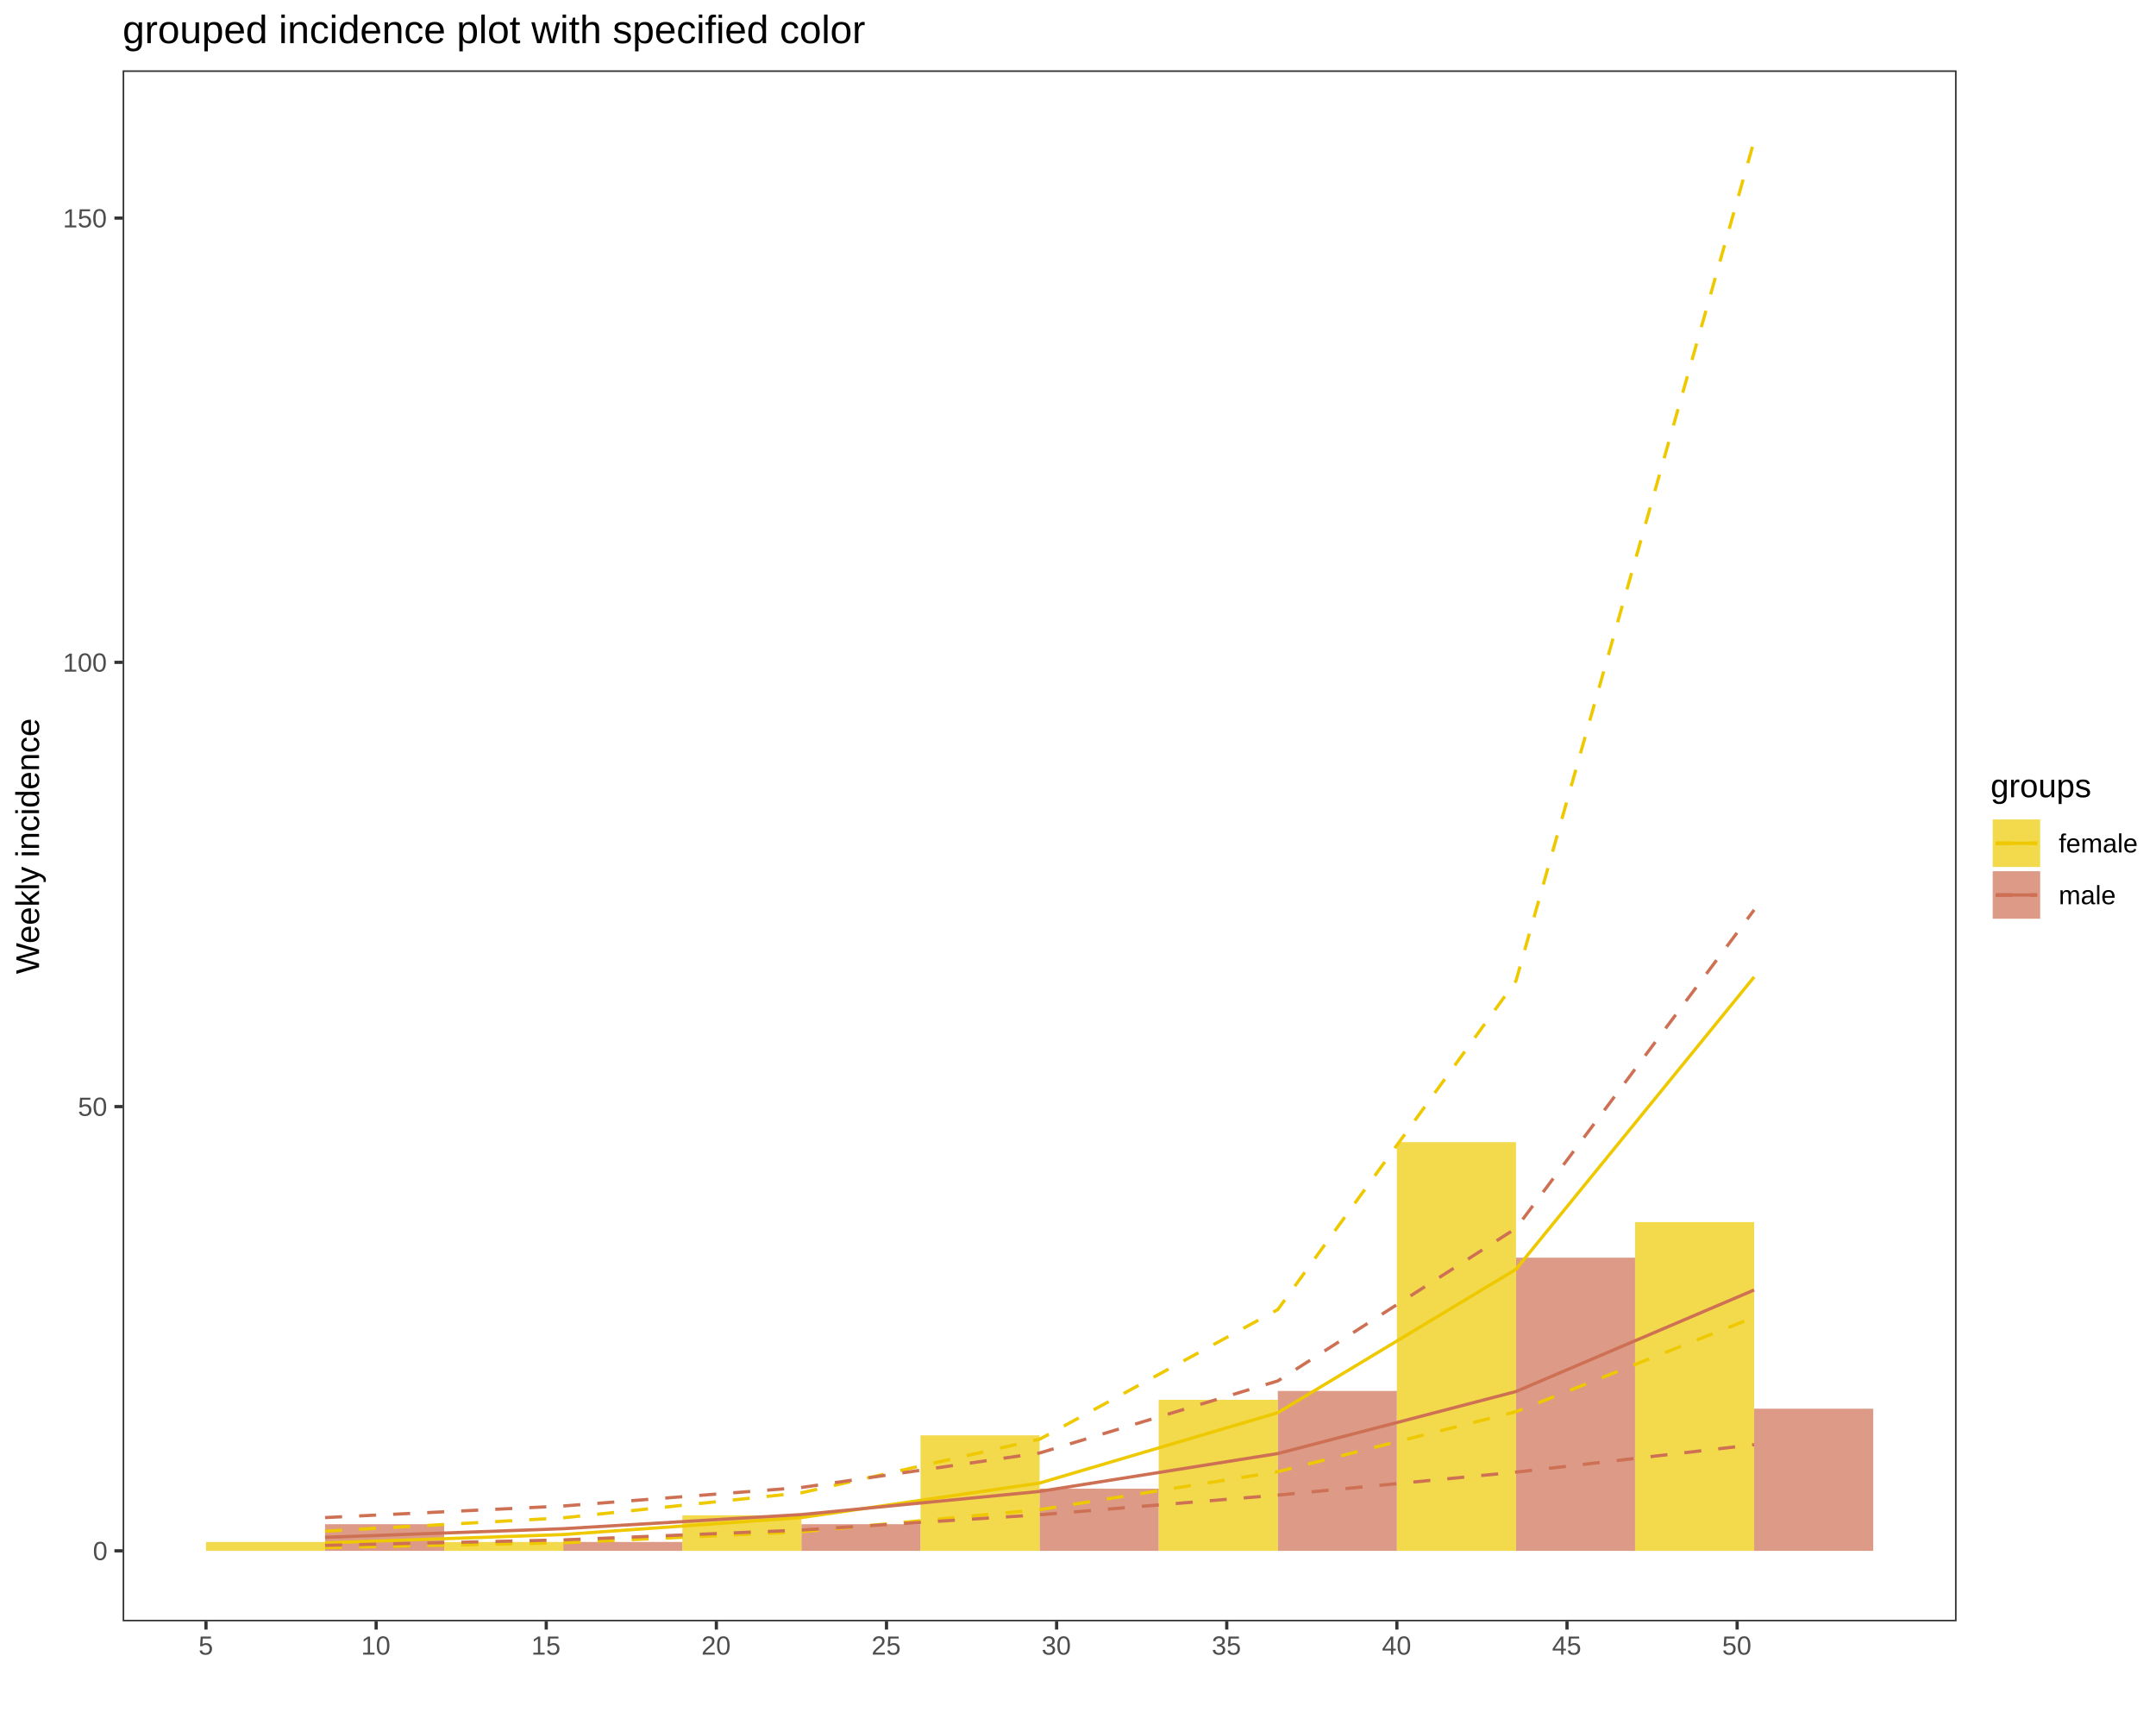
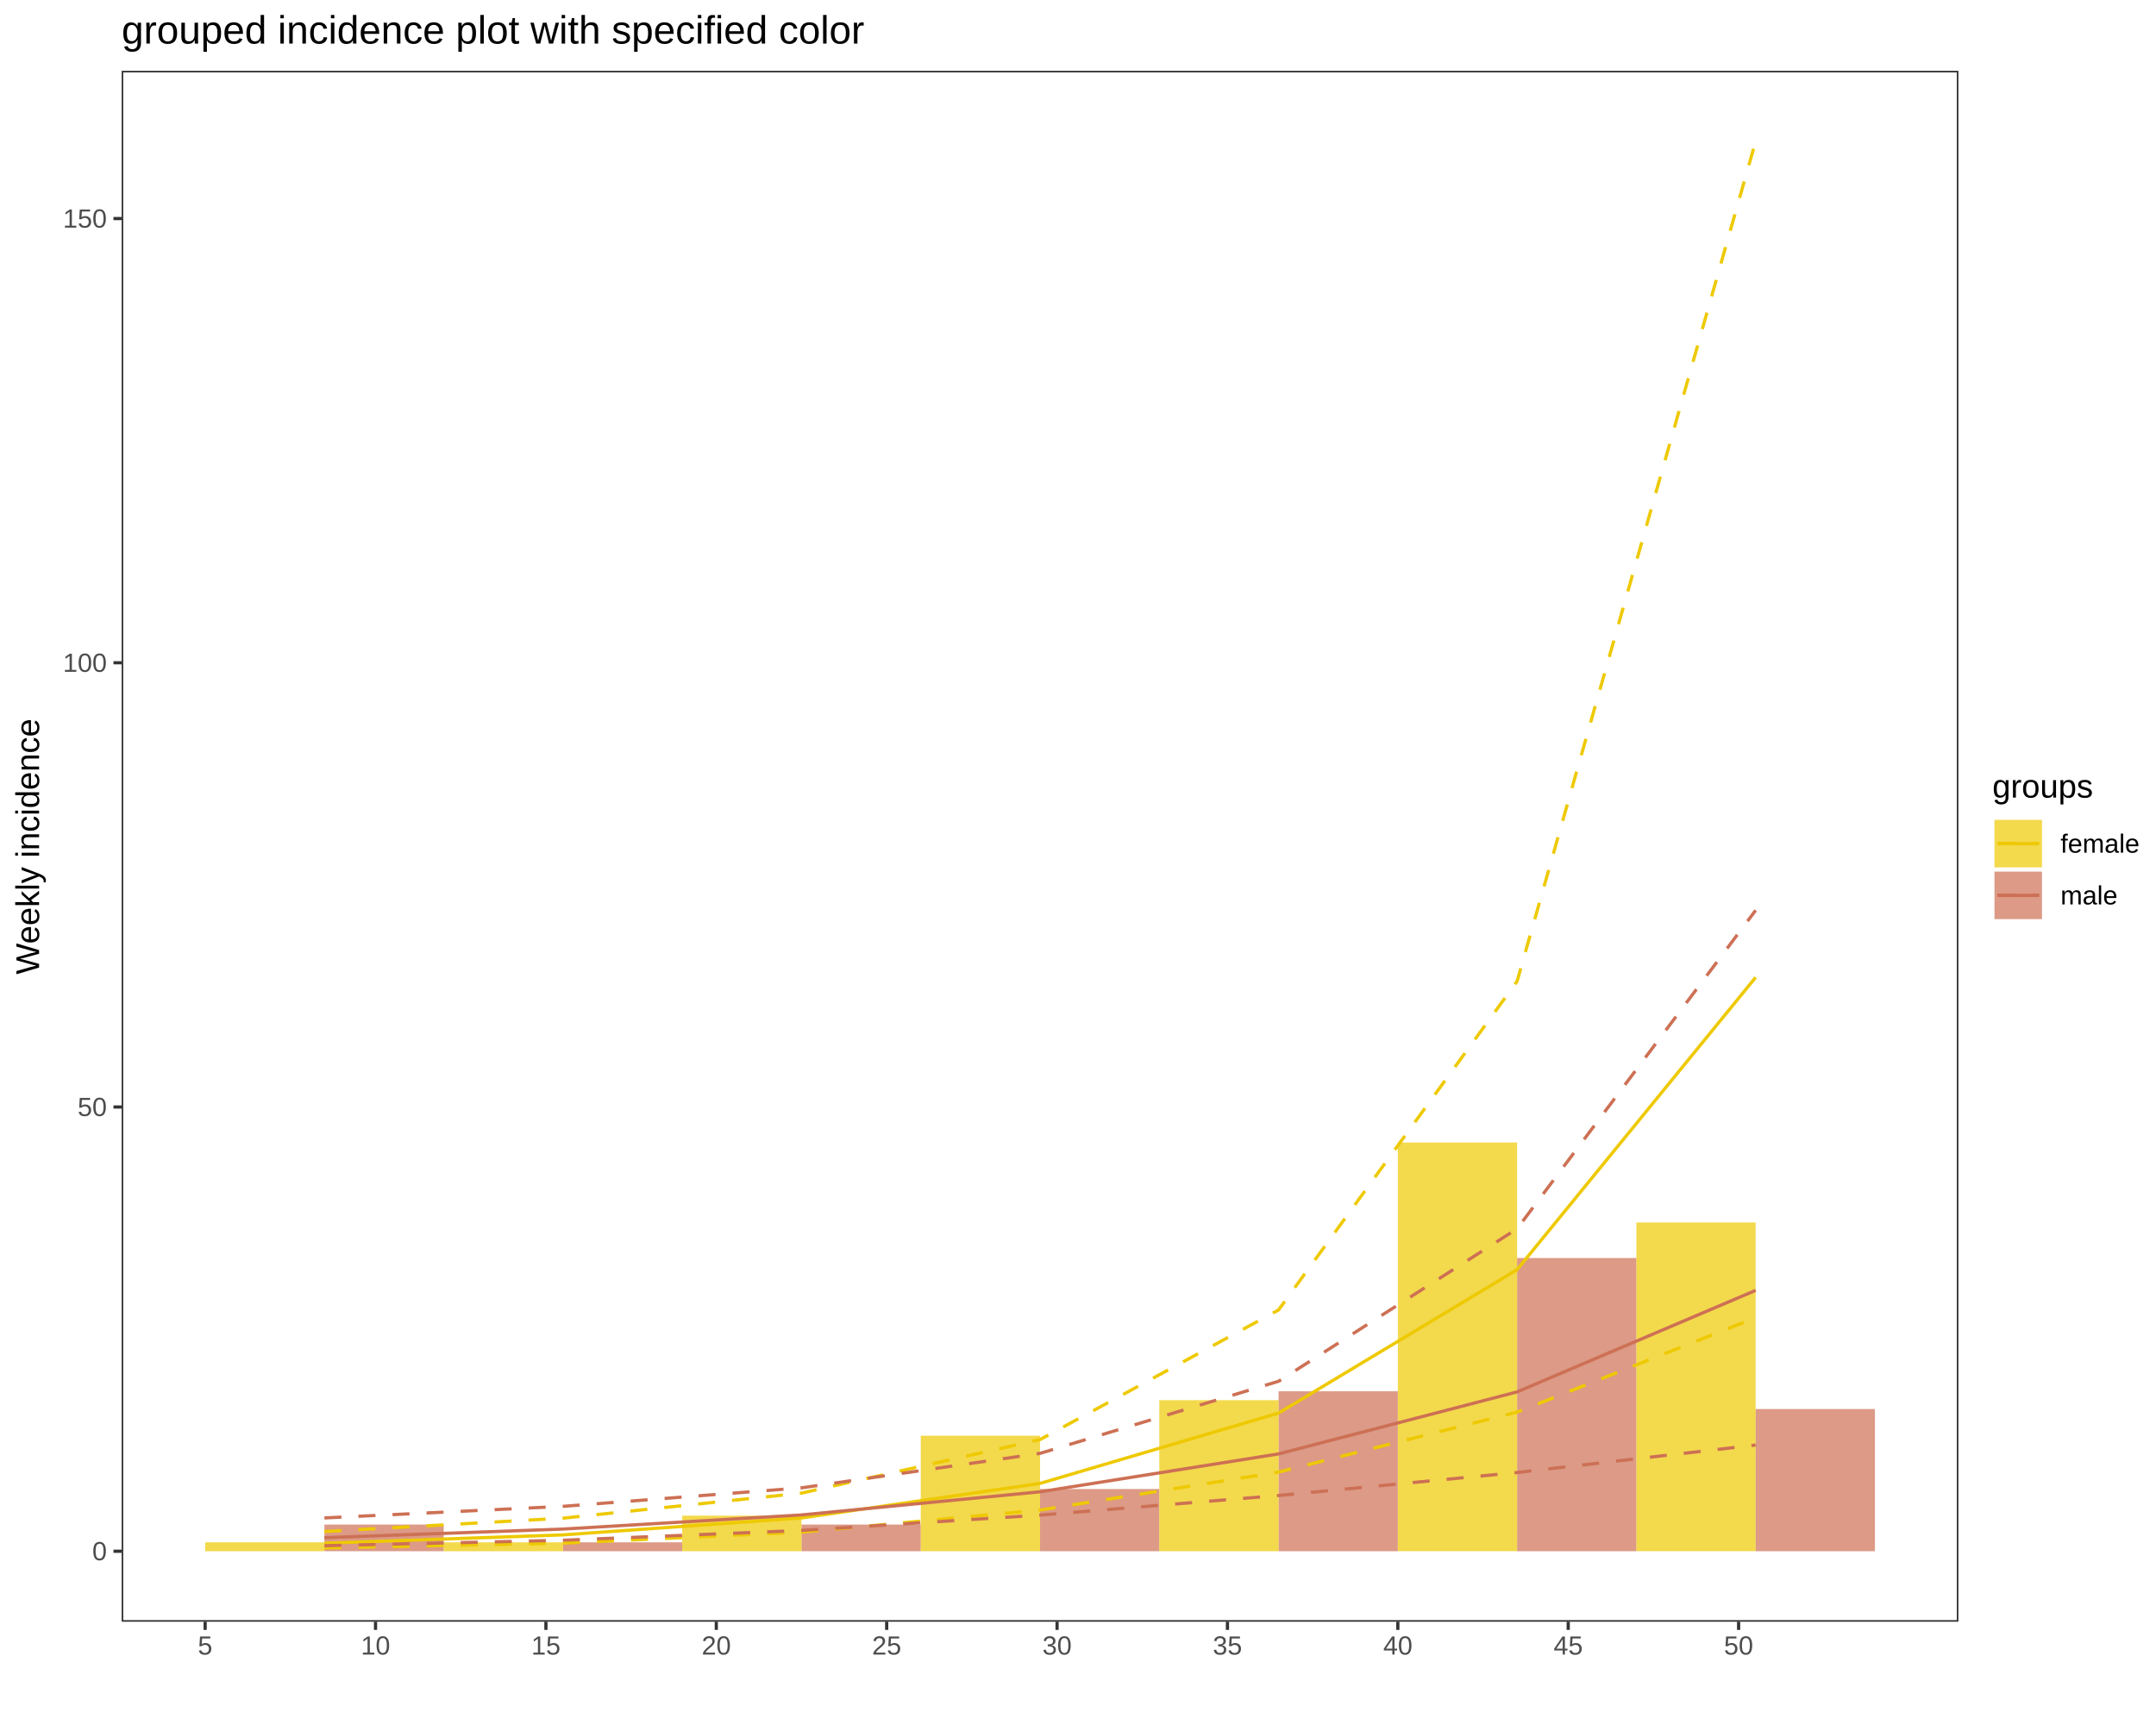
<svg xmlns="http://www.w3.org/2000/svg" viewBox="0 0 720.00 576.00">
  <defs>
    <style type="text/css">
    line, polyline, path, rect, circle {
      fill: none;
      stroke: #000000;
      stroke-linecap: round;
      stroke-linejoin: round;
      stroke-miterlimit: 10.00;
    }
  </style>
  </defs>
  <rect width="100%" height="100%" style="stroke: none; fill: #FFFFFF;" />
  <rect x="0.00" y="0.00" width="720.00" height="576.00" style="stroke-width: 1.07; stroke: #FFFFFF; fill: #FFFFFF;" />
  <defs>
-     <clipPath id="cpNDAuOTUzNHw2NTMuNDA5fDU0MS4zOTF8MjMuNDc2Nw==">
-       <rect x="40.95" y="23.48" width="612.46" height="517.91" />
+     <clipPath id="cpNDAuNjMwOXw2NTQuMDF8NTQxLjUwN3wyMy42MjY1">
+       <rect x="40.63" y="23.63" width="613.38" height="517.88" />
    </clipPath>
  </defs>
-   <rect x="40.95" y="23.48" width="612.46" height="517.91" style="stroke-width: 1.07; stroke: none; fill: #FFFFFF;" clip-path="url(#cpNDAuOTUzNHw2NTMuNDA5fDU0MS4zOTF8MjMuNDc2Nw==)" />
-   <rect x="108.56" y="508.95" width="39.77" height="8.90" style="stroke-width: 1.07; stroke: none; stroke-linecap: butt; fill: #CD7054; fill-opacity: 0.70;" clip-path="url(#cpNDAuOTUzNHw2NTMuNDA5fDU0MS4zOTF8MjMuNDc2Nw==)" />
-   <rect x="68.79" y="514.88" width="39.77" height="2.97" style="stroke-width: 1.07; stroke: none; stroke-linecap: butt; fill: #EEC900; fill-opacity: 0.70;" clip-path="url(#cpNDAuOTUzNHw2NTMuNDA5fDU0MS4zOTF8MjMuNDc2Nw==)" />
-   <rect x="188.10" y="514.88" width="39.77" height="2.97" style="stroke-width: 1.07; stroke: none; stroke-linecap: butt; fill: #CD7054; fill-opacity: 0.70;" clip-path="url(#cpNDAuOTUzNHw2NTMuNDA5fDU0MS4zOTF8MjMuNDc2Nw==)" />
-   <rect x="148.33" y="514.88" width="39.77" height="2.97" style="stroke-width: 1.07; stroke: none; stroke-linecap: butt; fill: #EEC900; fill-opacity: 0.70;" clip-path="url(#cpNDAuOTUzNHw2NTMuNDA5fDU0MS4zOTF8MjMuNDc2Nw==)" />
-   <rect x="267.64" y="508.95" width="39.77" height="8.90" style="stroke-width: 1.07; stroke: none; stroke-linecap: butt; fill: #CD7054; fill-opacity: 0.70;" clip-path="url(#cpNDAuOTUzNHw2NTMuNDA5fDU0MS4zOTF8MjMuNDc2Nw==)" />
-   <rect x="227.87" y="505.98" width="39.77" height="11.87" style="stroke-width: 1.07; stroke: none; stroke-linecap: butt; fill: #EEC900; fill-opacity: 0.70;" clip-path="url(#cpNDAuOTUzNHw2NTMuNDA5fDU0MS4zOTF8MjMuNDc2Nw==)" />
-   <rect x="347.18" y="497.08" width="39.77" height="20.77" style="stroke-width: 1.07; stroke: none; stroke-linecap: butt; fill: #CD7054; fill-opacity: 0.70;" clip-path="url(#cpNDAuOTUzNHw2NTMuNDA5fDU0MS4zOTF8MjMuNDc2Nw==)" />
-   <rect x="307.41" y="479.28" width="39.77" height="38.57" style="stroke-width: 1.07; stroke: none; stroke-linecap: butt; fill: #EEC900; fill-opacity: 0.70;" clip-path="url(#cpNDAuOTUzNHw2NTMuNDA5fDU0MS4zOTF8MjMuNDc2Nw==)" />
-   <rect x="426.72" y="464.45" width="39.77" height="53.40" style="stroke-width: 1.07; stroke: none; stroke-linecap: butt; fill: #CD7054; fill-opacity: 0.70;" clip-path="url(#cpNDAuOTUzNHw2NTMuNDA5fDU0MS4zOTF8MjMuNDc2Nw==)" />
-   <rect x="386.95" y="467.41" width="39.77" height="50.44" style="stroke-width: 1.07; stroke: none; stroke-linecap: butt; fill: #EEC900; fill-opacity: 0.70;" clip-path="url(#cpNDAuOTUzNHw2NTMuNDA5fDU0MS4zOTF8MjMuNDc2Nw==)" />
-   <rect x="506.26" y="419.95" width="39.77" height="97.90" style="stroke-width: 1.07; stroke: none; stroke-linecap: butt; fill: #CD7054; fill-opacity: 0.70;" clip-path="url(#cpNDAuOTUzNHw2NTMuNDA5fDU0MS4zOTF8MjMuNDc2Nw==)" />
-   <rect x="466.49" y="381.38" width="39.77" height="136.47" style="stroke-width: 1.07; stroke: none; stroke-linecap: butt; fill: #EEC900; fill-opacity: 0.70;" clip-path="url(#cpNDAuOTUzNHw2NTMuNDA5fDU0MS4zOTF8MjMuNDc2Nw==)" />
-   <rect x="585.80" y="470.38" width="39.77" height="47.47" style="stroke-width: 1.07; stroke: none; stroke-linecap: butt; fill: #CD7054; fill-opacity: 0.70;" clip-path="url(#cpNDAuOTUzNHw2NTMuNDA5fDU0MS4zOTF8MjMuNDc2Nw==)" />
-   <rect x="546.03" y="408.08" width="39.77" height="109.77" style="stroke-width: 1.07; stroke: none; stroke-linecap: butt; fill: #EEC900; fill-opacity: 0.70;" clip-path="url(#cpNDAuOTUzNHw2NTMuNDA5fDU0MS4zOTF8MjMuNDc2Nw==)" />
-   <polyline points="108.56,515.18 188.10,512.40 267.64,506.74 347.18,495.21 426.72,471.72 506.26,423.83 585.80,326.22 " style="stroke-width: 1.07; stroke: #EEC900; stroke-linecap: butt;" clip-path="url(#cpNDAuOTUzNHw2NTMuNDA5fDU0MS4zOTF8MjMuNDc2Nw==)" />
-   <polyline points="108.56,513.33 188.10,510.45 267.64,505.73 347.18,498.01 426.72,485.36 506.26,464.65 585.80,430.74 " style="stroke-width: 1.07; stroke: #CD7054; stroke-linecap: butt;" clip-path="url(#cpNDAuOTUzNHw2NTMuNDA5fDU0MS4zOTF8MjMuNDc2Nw==)" />
-   <polyline points="108.56,516.76 188.10,515.16 267.64,511.49 347.18,504.10 426.72,491.43 506.26,471.40 585.80,439.85 " style="stroke-width: 1.07; stroke: #EEC900; stroke-dasharray: 5.69,5.69; stroke-linecap: butt;" clip-path="url(#cpNDAuOTUzNHw2NTMuNDA5fDU0MS4zOTF8MjMuNDc2Nw==)" />
-   <polyline points="108.56,516.01 188.10,514.19 267.64,510.91 347.18,505.80 426.72,499.24 506.26,491.57 585.80,482.40 " style="stroke-width: 1.07; stroke: #CD7054; stroke-dasharray: 5.69,5.69; stroke-linecap: butt;" clip-path="url(#cpNDAuOTUzNHw2NTMuNDA5fDU0MS4zOTF8MjMuNDc2Nw==)" />
-   <polyline points="108.56,511.28 188.10,506.82 267.64,498.46 347.18,480.58 426.72,437.29 506.26,327.53 585.80,47.02 " style="stroke-width: 1.07; stroke: #EEC900; stroke-dasharray: 5.69,5.69; stroke-linecap: butt;" clip-path="url(#cpNDAuOTUzNHw2NTMuNDA5fDU0MS4zOTF8MjMuNDc2Nw==)" />
-   <polyline points="108.56,506.74 188.10,502.87 267.64,496.69 347.18,485.18 426.72,461.11 506.26,410.16 585.80,303.83 " style="stroke-width: 1.07; stroke: #CD7054; stroke-dasharray: 5.69,5.69; stroke-linecap: butt;" clip-path="url(#cpNDAuOTUzNHw2NTMuNDA5fDU0MS4zOTF8MjMuNDc2Nw==)" />
-   <rect x="40.95" y="23.48" width="612.46" height="517.91" style="stroke-width: 1.07; stroke: #333333;" clip-path="url(#cpNDAuOTUzNHw2NTMuNDA5fDU0MS4zOTF8MjMuNDc2Nw==)" />
+   <rect x="40.63" y="23.63" width="613.38" height="517.88" style="stroke-width: 1.07; stroke: none; fill: #FFFFFF;" clip-path="url(#cpNDAuNjMwOXw2NTQuMDF8NTQxLjUwN3wyMy42MjY1)" />
+   <rect x="108.34" y="509.07" width="39.83" height="8.90" style="stroke-width: 1.07; stroke: none; stroke-linecap: butt; fill: #CD7054; fill-opacity: 0.70;" clip-path="url(#cpNDAuNjMwOXw2NTQuMDF8NTQxLjUwN3wyMy42MjY1)" />
+   <rect x="68.51" y="515.00" width="39.83" height="2.97" style="stroke-width: 1.07; stroke: none; stroke-linecap: butt; fill: #EEC900; fill-opacity: 0.70;" clip-path="url(#cpNDAuNjMwOXw2NTQuMDF8NTQxLjUwN3wyMy42MjY1)" />
+   <rect x="188.00" y="515.00" width="39.83" height="2.97" style="stroke-width: 1.07; stroke: none; stroke-linecap: butt; fill: #CD7054; fill-opacity: 0.70;" clip-path="url(#cpNDAuNjMwOXw2NTQuMDF8NTQxLjUwN3wyMy42MjY1)" />
+   <rect x="148.17" y="515.00" width="39.83" height="2.97" style="stroke-width: 1.07; stroke: none; stroke-linecap: butt; fill: #EEC900; fill-opacity: 0.70;" clip-path="url(#cpNDAuNjMwOXw2NTQuMDF8NTQxLjUwN3wyMy42MjY1)" />
+   <rect x="267.66" y="509.07" width="39.83" height="8.90" style="stroke-width: 1.07; stroke: none; stroke-linecap: butt; fill: #CD7054; fill-opacity: 0.70;" clip-path="url(#cpNDAuNjMwOXw2NTQuMDF8NTQxLjUwN3wyMy42MjY1)" />
+   <rect x="227.83" y="506.10" width="39.83" height="11.87" style="stroke-width: 1.07; stroke: none; stroke-linecap: butt; fill: #EEC900; fill-opacity: 0.70;" clip-path="url(#cpNDAuNjMwOXw2NTQuMDF8NTQxLjUwN3wyMy42MjY1)" />
+   <rect x="347.32" y="497.20" width="39.83" height="20.77" style="stroke-width: 1.07; stroke: none; stroke-linecap: butt; fill: #CD7054; fill-opacity: 0.70;" clip-path="url(#cpNDAuNjMwOXw2NTQuMDF8NTQxLjUwN3wyMy42MjY1)" />
+   <rect x="307.49" y="479.40" width="39.83" height="38.57" style="stroke-width: 1.07; stroke: none; stroke-linecap: butt; fill: #EEC900; fill-opacity: 0.70;" clip-path="url(#cpNDAuNjMwOXw2NTQuMDF8NTQxLjUwN3wyMy42MjY1)" />
+   <rect x="426.98" y="464.57" width="39.83" height="53.40" style="stroke-width: 1.07; stroke: none; stroke-linecap: butt; fill: #CD7054; fill-opacity: 0.70;" clip-path="url(#cpNDAuNjMwOXw2NTQuMDF8NTQxLjUwN3wyMy42MjY1)" />
+   <rect x="387.15" y="467.54" width="39.83" height="50.43" style="stroke-width: 1.07; stroke: none; stroke-linecap: butt; fill: #EEC900; fill-opacity: 0.70;" clip-path="url(#cpNDAuNjMwOXw2NTQuMDF8NTQxLjUwN3wyMy42MjY1)" />
+   <rect x="506.64" y="420.07" width="39.83" height="97.90" style="stroke-width: 1.07; stroke: none; stroke-linecap: butt; fill: #CD7054; fill-opacity: 0.70;" clip-path="url(#cpNDAuNjMwOXw2NTQuMDF8NTQxLjUwN3wyMy42MjY1)" />
+   <rect x="466.81" y="381.50" width="39.83" height="136.46" style="stroke-width: 1.07; stroke: none; stroke-linecap: butt; fill: #EEC900; fill-opacity: 0.70;" clip-path="url(#cpNDAuNjMwOXw2NTQuMDF8NTQxLjUwN3wyMy42MjY1)" />
+   <rect x="586.30" y="470.50" width="39.83" height="47.47" style="stroke-width: 1.07; stroke: none; stroke-linecap: butt; fill: #CD7054; fill-opacity: 0.70;" clip-path="url(#cpNDAuNjMwOXw2NTQuMDF8NTQxLjUwN3wyMy42MjY1)" />
+   <rect x="546.47" y="408.20" width="39.83" height="109.76" style="stroke-width: 1.07; stroke: none; stroke-linecap: butt; fill: #EEC900; fill-opacity: 0.70;" clip-path="url(#cpNDAuNjMwOXw2NTQuMDF8NTQxLjUwN3wyMy42MjY1)" />
+   <polyline points="108.34,515.29 188.00,512.52 267.66,506.86 347.32,495.33 426.98,471.84 506.64,423.95 586.30,326.35 " style="stroke-width: 1.07; stroke: #EEC900; stroke-linecap: butt;" clip-path="url(#cpNDAuNjMwOXw2NTQuMDF8NTQxLjUwN3wyMy42MjY1)" />
+   <polyline points="108.34,513.45 188.00,510.57 267.66,505.85 347.32,498.13 426.98,485.48 506.64,464.77 586.30,430.87 " style="stroke-width: 1.07; stroke: #CD7054; stroke-linecap: butt;" clip-path="url(#cpNDAuNjMwOXw2NTQuMDF8NTQxLjUwN3wyMy42MjY1)" />
+   <polyline points="108.34,516.88 188.00,515.28 267.66,511.61 347.32,504.22 426.98,491.55 506.64,471.52 586.30,439.98 " style="stroke-width: 1.07; stroke: #EEC900; stroke-dasharray: 5.69,5.69; stroke-linecap: butt;" clip-path="url(#cpNDAuNjMwOXw2NTQuMDF8NTQxLjUwN3wyMy42MjY1)" />
+   <polyline points="108.34,516.13 188.00,514.31 267.66,511.03 347.32,505.92 426.98,499.36 506.64,491.69 586.30,482.52 " style="stroke-width: 1.07; stroke: #CD7054; stroke-dasharray: 5.69,5.69; stroke-linecap: butt;" clip-path="url(#cpNDAuNjMwOXw2NTQuMDF8NTQxLjUwN3wyMy42MjY1)" />
+   <polyline points="108.34,511.40 188.00,506.94 267.66,498.57 347.32,480.70 426.98,437.41 506.64,327.66 586.30,47.17 " style="stroke-width: 1.07; stroke: #EEC900; stroke-dasharray: 5.69,5.69; stroke-linecap: butt;" clip-path="url(#cpNDAuNjMwOXw2NTQuMDF8NTQxLjUwN3wyMy42MjY1)" />
+   <polyline points="108.34,506.86 188.00,502.99 267.66,496.81 347.32,485.30 426.98,461.23 506.64,410.29 586.30,303.96 " style="stroke-width: 1.07; stroke: #CD7054; stroke-dasharray: 5.69,5.69; stroke-linecap: butt;" clip-path="url(#cpNDAuNjMwOXw2NTQuMDF8NTQxLjUwN3wyMy42MjY1)" />
+   <rect x="40.63" y="23.63" width="613.38" height="517.88" style="stroke-width: 1.07; stroke: #333333;" clip-path="url(#cpNDAuNjMwOXw2NTQuMDF8NTQxLjUwN3wyMy42MjY1)" />
  <defs>
    <clipPath id="cpMHw3MjB8NTc2fDA=">
      <rect x="0.00" y="0.00" width="720.00" height="576.00" />
    </clipPath>
  </defs>
  <g clip-path="url(#cpMHw3MjB8NTc2fDA=)">
-     <text x="31.02" y="520.94" style="font-size: 8.80px; fill: #4D4D4D; font-family: Liberation Sans;" textLength="5.01px" lengthAdjust="spacingAndGlyphs">0</text>
+     <text x="30.81" y="520.99" style="font-size: 8.80px; fill: #4D4D4D; font-family: Liberation Sans;" textLength="4.89px" lengthAdjust="spacingAndGlyphs">0</text>
  </g>
  <g clip-path="url(#cpMHw3MjB8NTc2fDA=)">
-     <text x="26.01" y="372.60" style="font-size: 8.80px; fill: #4D4D4D; font-family: Liberation Sans;" textLength="10.01px" lengthAdjust="spacingAndGlyphs">50</text>
+     <text x="25.91" y="372.66" style="font-size: 8.80px; fill: #4D4D4D; font-family: Liberation Sans;" textLength="9.79px" lengthAdjust="spacingAndGlyphs">50</text>
  </g>
  <g clip-path="url(#cpMHw3MjB8NTc2fDA=)">
-     <text x="21.01" y="224.27" style="font-size: 8.80px; fill: #4D4D4D; font-family: Liberation Sans;" textLength="15.02px" lengthAdjust="spacingAndGlyphs">100</text>
+     <text x="21.02" y="224.34" style="font-size: 8.80px; fill: #4D4D4D; font-family: Liberation Sans;" textLength="14.68px" lengthAdjust="spacingAndGlyphs">100</text>
  </g>
  <g clip-path="url(#cpMHw3MjB8NTc2fDA=)">
-     <text x="21.01" y="75.93" style="font-size: 8.80px; fill: #4D4D4D; font-family: Liberation Sans;" textLength="15.02px" lengthAdjust="spacingAndGlyphs">150</text>
+     <text x="21.02" y="76.01" style="font-size: 8.80px; fill: #4D4D4D; font-family: Liberation Sans;" textLength="14.68px" lengthAdjust="spacingAndGlyphs">150</text>
  </g>
-   <polyline points="38.21,517.85 40.95,517.85 " style="stroke-width: 1.07; stroke: #333333; stroke-linecap: butt;" clip-path="url(#cpMHw3MjB8NTc2fDA=)" />
-   <polyline points="38.21,369.51 40.95,369.51 " style="stroke-width: 1.07; stroke: #333333; stroke-linecap: butt;" clip-path="url(#cpMHw3MjB8NTc2fDA=)" />
-   <polyline points="38.21,221.17 40.95,221.17 " style="stroke-width: 1.07; stroke: #333333; stroke-linecap: butt;" clip-path="url(#cpMHw3MjB8NTc2fDA=)" />
-   <polyline points="38.21,72.83 40.95,72.83 " style="stroke-width: 1.07; stroke: #333333; stroke-linecap: butt;" clip-path="url(#cpMHw3MjB8NTc2fDA=)" />
-   <polyline points="68.79,544.13 68.79,541.39 " style="stroke-width: 1.07; stroke: #333333; stroke-linecap: butt;" clip-path="url(#cpMHw3MjB8NTc2fDA=)" />
-   <polyline points="125.61,544.13 125.61,541.39 " style="stroke-width: 1.07; stroke: #333333; stroke-linecap: butt;" clip-path="url(#cpMHw3MjB8NTc2fDA=)" />
-   <polyline points="182.42,544.13 182.42,541.39 " style="stroke-width: 1.07; stroke: #333333; stroke-linecap: butt;" clip-path="url(#cpMHw3MjB8NTc2fDA=)" />
-   <polyline points="239.23,544.13 239.23,541.39 " style="stroke-width: 1.07; stroke: #333333; stroke-linecap: butt;" clip-path="url(#cpMHw3MjB8NTc2fDA=)" />
-   <polyline points="296.05,544.13 296.05,541.39 " style="stroke-width: 1.07; stroke: #333333; stroke-linecap: butt;" clip-path="url(#cpMHw3MjB8NTc2fDA=)" />
-   <polyline points="352.86,544.13 352.86,541.39 " style="stroke-width: 1.07; stroke: #333333; stroke-linecap: butt;" clip-path="url(#cpMHw3MjB8NTc2fDA=)" />
-   <polyline points="409.68,544.13 409.68,541.39 " style="stroke-width: 1.07; stroke: #333333; stroke-linecap: butt;" clip-path="url(#cpMHw3MjB8NTc2fDA=)" />
-   <polyline points="466.49,544.13 466.49,541.39 " style="stroke-width: 1.07; stroke: #333333; stroke-linecap: butt;" clip-path="url(#cpMHw3MjB8NTc2fDA=)" />
-   <polyline points="523.31,544.13 523.31,541.39 " style="stroke-width: 1.07; stroke: #333333; stroke-linecap: butt;" clip-path="url(#cpMHw3MjB8NTc2fDA=)" />
-   <polyline points="580.12,544.13 580.12,541.39 " style="stroke-width: 1.07; stroke: #333333; stroke-linecap: butt;" clip-path="url(#cpMHw3MjB8NTc2fDA=)" />
+   <polyline points="37.89,517.97 40.63,517.97 " style="stroke-width: 1.07; stroke: #333333; stroke-linecap: butt;" clip-path="url(#cpMHw3MjB8NTc2fDA=)" />
+   <polyline points="37.89,369.64 40.63,369.64 " style="stroke-width: 1.07; stroke: #333333; stroke-linecap: butt;" clip-path="url(#cpMHw3MjB8NTc2fDA=)" />
+   <polyline points="37.89,221.31 40.63,221.31 " style="stroke-width: 1.07; stroke: #333333; stroke-linecap: butt;" clip-path="url(#cpMHw3MjB8NTc2fDA=)" />
+   <polyline points="37.89,72.98 40.63,72.98 " style="stroke-width: 1.07; stroke: #333333; stroke-linecap: butt;" clip-path="url(#cpMHw3MjB8NTc2fDA=)" />
+   <polyline points="68.51,544.25 68.51,541.51 " style="stroke-width: 1.07; stroke: #333333; stroke-linecap: butt;" clip-path="url(#cpMHw3MjB8NTc2fDA=)" />
+   <polyline points="125.41,544.25 125.41,541.51 " style="stroke-width: 1.07; stroke: #333333; stroke-linecap: butt;" clip-path="url(#cpMHw3MjB8NTc2fDA=)" />
+   <polyline points="182.31,544.25 182.31,541.51 " style="stroke-width: 1.07; stroke: #333333; stroke-linecap: butt;" clip-path="url(#cpMHw3MjB8NTc2fDA=)" />
+   <polyline points="239.21,544.25 239.21,541.51 " style="stroke-width: 1.07; stroke: #333333; stroke-linecap: butt;" clip-path="url(#cpMHw3MjB8NTc2fDA=)" />
+   <polyline points="296.11,544.25 296.11,541.51 " style="stroke-width: 1.07; stroke: #333333; stroke-linecap: butt;" clip-path="url(#cpMHw3MjB8NTc2fDA=)" />
+   <polyline points="353.01,544.25 353.01,541.51 " style="stroke-width: 1.07; stroke: #333333; stroke-linecap: butt;" clip-path="url(#cpMHw3MjB8NTc2fDA=)" />
+   <polyline points="409.91,544.25 409.91,541.51 " style="stroke-width: 1.07; stroke: #333333; stroke-linecap: butt;" clip-path="url(#cpMHw3MjB8NTc2fDA=)" />
+   <polyline points="466.81,544.25 466.81,541.51 " style="stroke-width: 1.07; stroke: #333333; stroke-linecap: butt;" clip-path="url(#cpMHw3MjB8NTc2fDA=)" />
+   <polyline points="523.71,544.25 523.71,541.51 " style="stroke-width: 1.07; stroke: #333333; stroke-linecap: butt;" clip-path="url(#cpMHw3MjB8NTc2fDA=)" />
+   <polyline points="580.61,544.25 580.61,541.51 " style="stroke-width: 1.07; stroke: #333333; stroke-linecap: butt;" clip-path="url(#cpMHw3MjB8NTc2fDA=)" />
  <g clip-path="url(#cpMHw3MjB8NTc2fDA=)">
-     <text x="66.29" y="552.51" style="font-size: 8.80px; fill: #4D4D4D; font-family: Liberation Sans;" textLength="5.01px" lengthAdjust="spacingAndGlyphs">5</text>
+     <text x="66.06" y="552.49" style="font-size: 8.80px; fill: #4D4D4D; font-family: Liberation Sans;" textLength="4.89px" lengthAdjust="spacingAndGlyphs">5</text>
  </g>
  <g clip-path="url(#cpMHw3MjB8NTc2fDA=)">
-     <text x="120.60" y="552.51" style="font-size: 8.80px; fill: #4D4D4D; font-family: Liberation Sans;" textLength="10.01px" lengthAdjust="spacingAndGlyphs">10</text>
+     <text x="120.52" y="552.49" style="font-size: 8.80px; fill: #4D4D4D; font-family: Liberation Sans;" textLength="9.79px" lengthAdjust="spacingAndGlyphs">10</text>
  </g>
  <g clip-path="url(#cpMHw3MjB8NTc2fDA=)">
-     <text x="177.42" y="552.51" style="font-size: 8.80px; fill: #4D4D4D; font-family: Liberation Sans;" textLength="10.01px" lengthAdjust="spacingAndGlyphs">15</text>
+     <text x="177.42" y="552.49" style="font-size: 8.80px; fill: #4D4D4D; font-family: Liberation Sans;" textLength="9.79px" lengthAdjust="spacingAndGlyphs">15</text>
  </g>
  <g clip-path="url(#cpMHw3MjB8NTc2fDA=)">
-     <text x="234.23" y="552.51" style="font-size: 8.80px; fill: #4D4D4D; font-family: Liberation Sans;" textLength="10.01px" lengthAdjust="spacingAndGlyphs">20</text>
+     <text x="234.32" y="552.49" style="font-size: 8.80px; fill: #4D4D4D; font-family: Liberation Sans;" textLength="9.79px" lengthAdjust="spacingAndGlyphs">20</text>
  </g>
  <g clip-path="url(#cpMHw3MjB8NTc2fDA=)">
-     <text x="291.04" y="552.51" style="font-size: 8.80px; fill: #4D4D4D; font-family: Liberation Sans;" textLength="10.01px" lengthAdjust="spacingAndGlyphs">25</text>
+     <text x="291.22" y="552.49" style="font-size: 8.80px; fill: #4D4D4D; font-family: Liberation Sans;" textLength="9.79px" lengthAdjust="spacingAndGlyphs">25</text>
  </g>
  <g clip-path="url(#cpMHw3MjB8NTc2fDA=)">
-     <text x="347.86" y="552.51" style="font-size: 8.80px; fill: #4D4D4D; font-family: Liberation Sans;" textLength="10.01px" lengthAdjust="spacingAndGlyphs">30</text>
+     <text x="348.12" y="552.49" style="font-size: 8.80px; fill: #4D4D4D; font-family: Liberation Sans;" textLength="9.79px" lengthAdjust="spacingAndGlyphs">30</text>
  </g>
  <g clip-path="url(#cpMHw3MjB8NTc2fDA=)">
-     <text x="404.67" y="552.51" style="font-size: 8.80px; fill: #4D4D4D; font-family: Liberation Sans;" textLength="10.01px" lengthAdjust="spacingAndGlyphs">35</text>
+     <text x="405.02" y="552.49" style="font-size: 8.80px; fill: #4D4D4D; font-family: Liberation Sans;" textLength="9.79px" lengthAdjust="spacingAndGlyphs">35</text>
  </g>
  <g clip-path="url(#cpMHw3MjB8NTc2fDA=)">
-     <text x="461.49" y="552.51" style="font-size: 8.80px; fill: #4D4D4D; font-family: Liberation Sans;" textLength="10.01px" lengthAdjust="spacingAndGlyphs">40</text>
+     <text x="461.92" y="552.49" style="font-size: 8.80px; fill: #4D4D4D; font-family: Liberation Sans;" textLength="9.79px" lengthAdjust="spacingAndGlyphs">40</text>
  </g>
  <g clip-path="url(#cpMHw3MjB8NTc2fDA=)">
-     <text x="518.30" y="552.51" style="font-size: 8.80px; fill: #4D4D4D; font-family: Liberation Sans;" textLength="10.01px" lengthAdjust="spacingAndGlyphs">45</text>
+     <text x="518.82" y="552.49" style="font-size: 8.80px; fill: #4D4D4D; font-family: Liberation Sans;" textLength="9.79px" lengthAdjust="spacingAndGlyphs">45</text>
  </g>
  <g clip-path="url(#cpMHw3MjB8NTc2fDA=)">
-     <text x="575.11" y="552.51" style="font-size: 8.80px; fill: #4D4D4D; font-family: Liberation Sans;" textLength="10.01px" lengthAdjust="spacingAndGlyphs">50</text>
+     <text x="575.71" y="552.49" style="font-size: 8.80px; fill: #4D4D4D; font-family: Liberation Sans;" textLength="9.79px" lengthAdjust="spacingAndGlyphs">50</text>
  </g>
  <g clip-path="url(#cpMHw3MjB8NTc2fDA=)">
-     <text transform="translate(13.04,325.23) rotate(-90)" style="font-size: 11.00px; font-family: Liberation Sans;" textLength="85.59px" lengthAdjust="spacingAndGlyphs">Weekly incidence</text>
+     <text transform="translate(13.05,325.36) rotate(-90)" style="font-size: 11.00px; font-family: Liberation Sans;" textLength="85.59px" lengthAdjust="spacingAndGlyphs">Weekly incidence</text>
  </g>
-   <rect x="664.75" y="257.39" width="49.77" height="50.09" style="stroke-width: 1.07; stroke: none; fill: #FFFFFF;" clip-path="url(#cpMHw3MjB8NTc2fDA=)" />
+   <rect x="665.35" y="257.52" width="49.17" height="50.10" style="stroke-width: 1.07; stroke: none; fill: #FFFFFF;" clip-path="url(#cpMHw3MjB8NTc2fDA=)" />
  <g clip-path="url(#cpMHw3MjB8NTc2fDA=)">
-     <text x="664.75" y="266.20" style="font-size: 11.00px; font-family: Liberation Sans;" textLength="33.63px" lengthAdjust="spacingAndGlyphs">groups</text>
+     <text x="665.35" y="266.33" style="font-size: 11.00px; font-family: Liberation Sans;" textLength="33.63px" lengthAdjust="spacingAndGlyphs">groups</text>
  </g>
-   <rect x="664.75" y="272.92" width="17.28" height="17.28" style="stroke-width: 1.07; stroke: none; fill: #FFFFFF;" clip-path="url(#cpMHw3MjB8NTc2fDA=)" />
-   <rect x="665.46" y="273.63" width="15.86" height="15.86" style="stroke-width: 1.07; stroke: none; stroke-linejoin: miter; fill: #EEC900; fill-opacity: 0.70;" clip-path="url(#cpMHw3MjB8NTc2fDA=)" />
-   <line x1="666.48" y1="281.56" x2="680.30" y2="281.56" style="stroke-width: 1.07; stroke: #EEC900; stroke-linecap: butt;" clip-path="url(#cpMHw3MjB8NTc2fDA=)" />
-   <line x1="666.48" y1="281.56" x2="680.30" y2="281.56" style="stroke-width: 1.07; stroke: #EEC900; stroke-dasharray: 5.69,5.69; stroke-linecap: butt;" clip-path="url(#cpMHw3MjB8NTc2fDA=)" />
-   <line x1="666.48" y1="281.56" x2="680.30" y2="281.56" style="stroke-width: 1.07; stroke: #EEC900; stroke-dasharray: 5.69,5.69; stroke-linecap: butt;" clip-path="url(#cpMHw3MjB8NTc2fDA=)" />
-   <rect x="664.75" y="290.20" width="17.28" height="17.28" style="stroke-width: 1.07; stroke: none; fill: #FFFFFF;" clip-path="url(#cpMHw3MjB8NTc2fDA=)" />
-   <rect x="665.46" y="290.91" width="15.86" height="15.86" style="stroke-width: 1.07; stroke: none; stroke-linejoin: miter; fill: #CD7054; fill-opacity: 0.70;" clip-path="url(#cpMHw3MjB8NTc2fDA=)" />
-   <line x1="666.48" y1="298.84" x2="680.30" y2="298.84" style="stroke-width: 1.07; stroke: #CD7054; stroke-linecap: butt;" clip-path="url(#cpMHw3MjB8NTc2fDA=)" />
-   <line x1="666.48" y1="298.84" x2="680.30" y2="298.84" style="stroke-width: 1.07; stroke: #CD7054; stroke-dasharray: 5.69,5.69; stroke-linecap: butt;" clip-path="url(#cpMHw3MjB8NTc2fDA=)" />
-   <line x1="666.48" y1="298.84" x2="680.30" y2="298.84" style="stroke-width: 1.07; stroke: #CD7054; stroke-dasharray: 5.69,5.69; stroke-linecap: butt;" clip-path="url(#cpMHw3MjB8NTc2fDA=)" />
+   <rect x="665.35" y="273.06" width="17.28" height="17.28" style="stroke-width: 1.07; stroke: none; fill: #FFFFFF;" clip-path="url(#cpMHw3MjB8NTc2fDA=)" />
+   <rect x="666.06" y="273.76" width="15.86" height="15.86" style="stroke-width: 1.07; stroke: none; stroke-linejoin: miter; fill: #EEC900; fill-opacity: 0.70;" clip-path="url(#cpMHw3MjB8NTc2fDA=)" />
+   <line x1="667.08" y1="281.70" x2="680.90" y2="281.70" style="stroke-width: 1.07; stroke: #EEC900; stroke-linecap: butt;" clip-path="url(#cpMHw3MjB8NTc2fDA=)" />
+   <line x1="667.08" y1="281.70" x2="680.90" y2="281.70" style="stroke-width: 1.07; stroke: #EEC900; stroke-dasharray: 5.69,5.69; stroke-linecap: butt;" clip-path="url(#cpMHw3MjB8NTc2fDA=)" />
+   <line x1="667.08" y1="281.70" x2="680.90" y2="281.70" style="stroke-width: 1.07; stroke: #EEC900; stroke-dasharray: 5.69,5.69; stroke-linecap: butt;" clip-path="url(#cpMHw3MjB8NTc2fDA=)" />
+   <rect x="665.35" y="290.34" width="17.28" height="17.28" style="stroke-width: 1.07; stroke: none; fill: #FFFFFF;" clip-path="url(#cpMHw3MjB8NTc2fDA=)" />
+   <rect x="666.06" y="291.04" width="15.86" height="15.86" style="stroke-width: 1.07; stroke: none; stroke-linejoin: miter; fill: #CD7054; fill-opacity: 0.70;" clip-path="url(#cpMHw3MjB8NTc2fDA=)" />
+   <line x1="667.08" y1="298.98" x2="680.90" y2="298.98" style="stroke-width: 1.07; stroke: #CD7054; stroke-linecap: butt;" clip-path="url(#cpMHw3MjB8NTc2fDA=)" />
+   <line x1="667.08" y1="298.98" x2="680.90" y2="298.98" style="stroke-width: 1.07; stroke: #CD7054; stroke-dasharray: 5.69,5.69; stroke-linecap: butt;" clip-path="url(#cpMHw3MjB8NTc2fDA=)" />
+   <line x1="667.08" y1="298.98" x2="680.90" y2="298.98" style="stroke-width: 1.07; stroke: #CD7054; stroke-dasharray: 5.69,5.69; stroke-linecap: butt;" clip-path="url(#cpMHw3MjB8NTc2fDA=)" />
  <g clip-path="url(#cpMHw3MjB8NTc2fDA=)">
-     <text x="687.51" y="284.65" style="font-size: 8.80px; font-family: Liberation Sans;" textLength="27.01px" lengthAdjust="spacingAndGlyphs">female</text>
+     <text x="688.11" y="284.72" style="font-size: 8.80px; font-family: Liberation Sans;" textLength="26.41px" lengthAdjust="spacingAndGlyphs">female</text>
  </g>
  <g clip-path="url(#cpMHw3MjB8NTc2fDA=)">
-     <text x="687.51" y="301.93" style="font-size: 8.80px; font-family: Liberation Sans;" textLength="19.51px" lengthAdjust="spacingAndGlyphs">male</text>
+     <text x="688.11" y="302.00" style="font-size: 8.80px; font-family: Liberation Sans;" textLength="19.07px" lengthAdjust="spacingAndGlyphs">male</text>
  </g>
  <g clip-path="url(#cpMHw3MjB8NTc2fDA=)">
-     <text x="40.95" y="14.42" style="font-size: 13.20px; font-family: Liberation Sans;" textLength="244.26px" lengthAdjust="spacingAndGlyphs">grouped incidence plot with specified color</text>
+     <text x="40.63" y="14.56" style="font-size: 13.20px; font-family: Liberation Sans;" textLength="248.02px" lengthAdjust="spacingAndGlyphs">grouped incidence plot with specified color</text>
  </g>
</svg>
